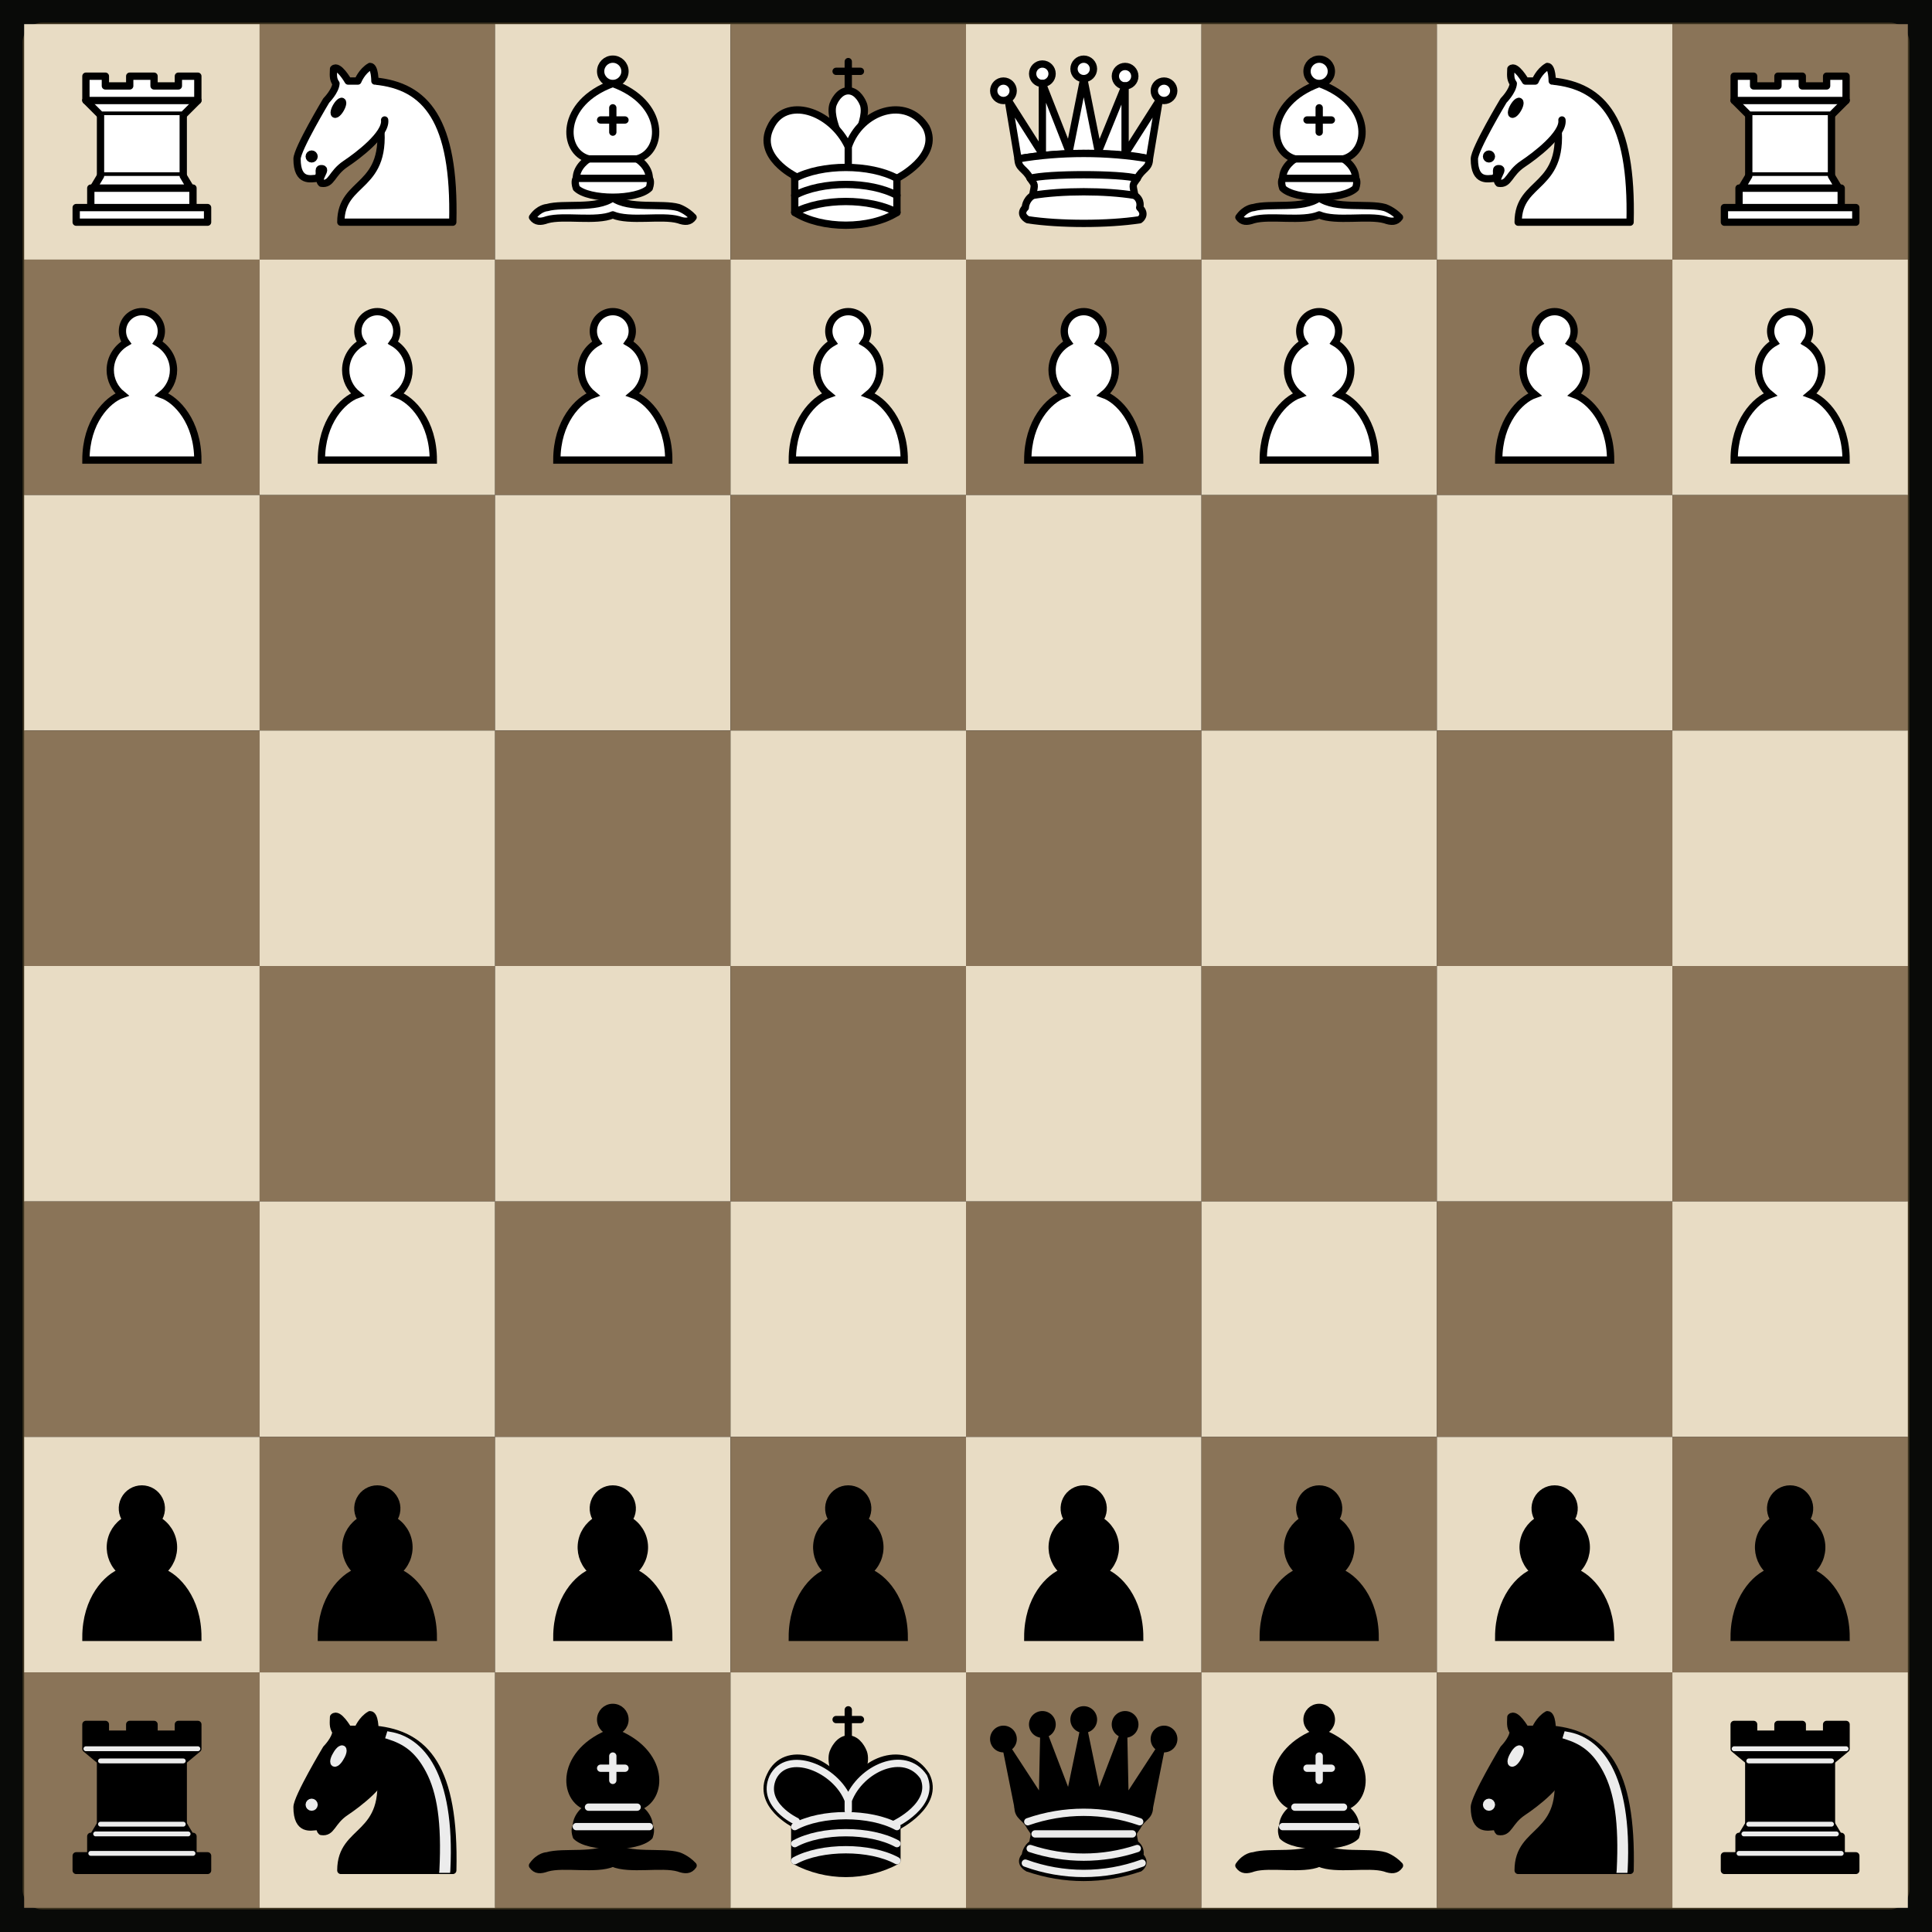
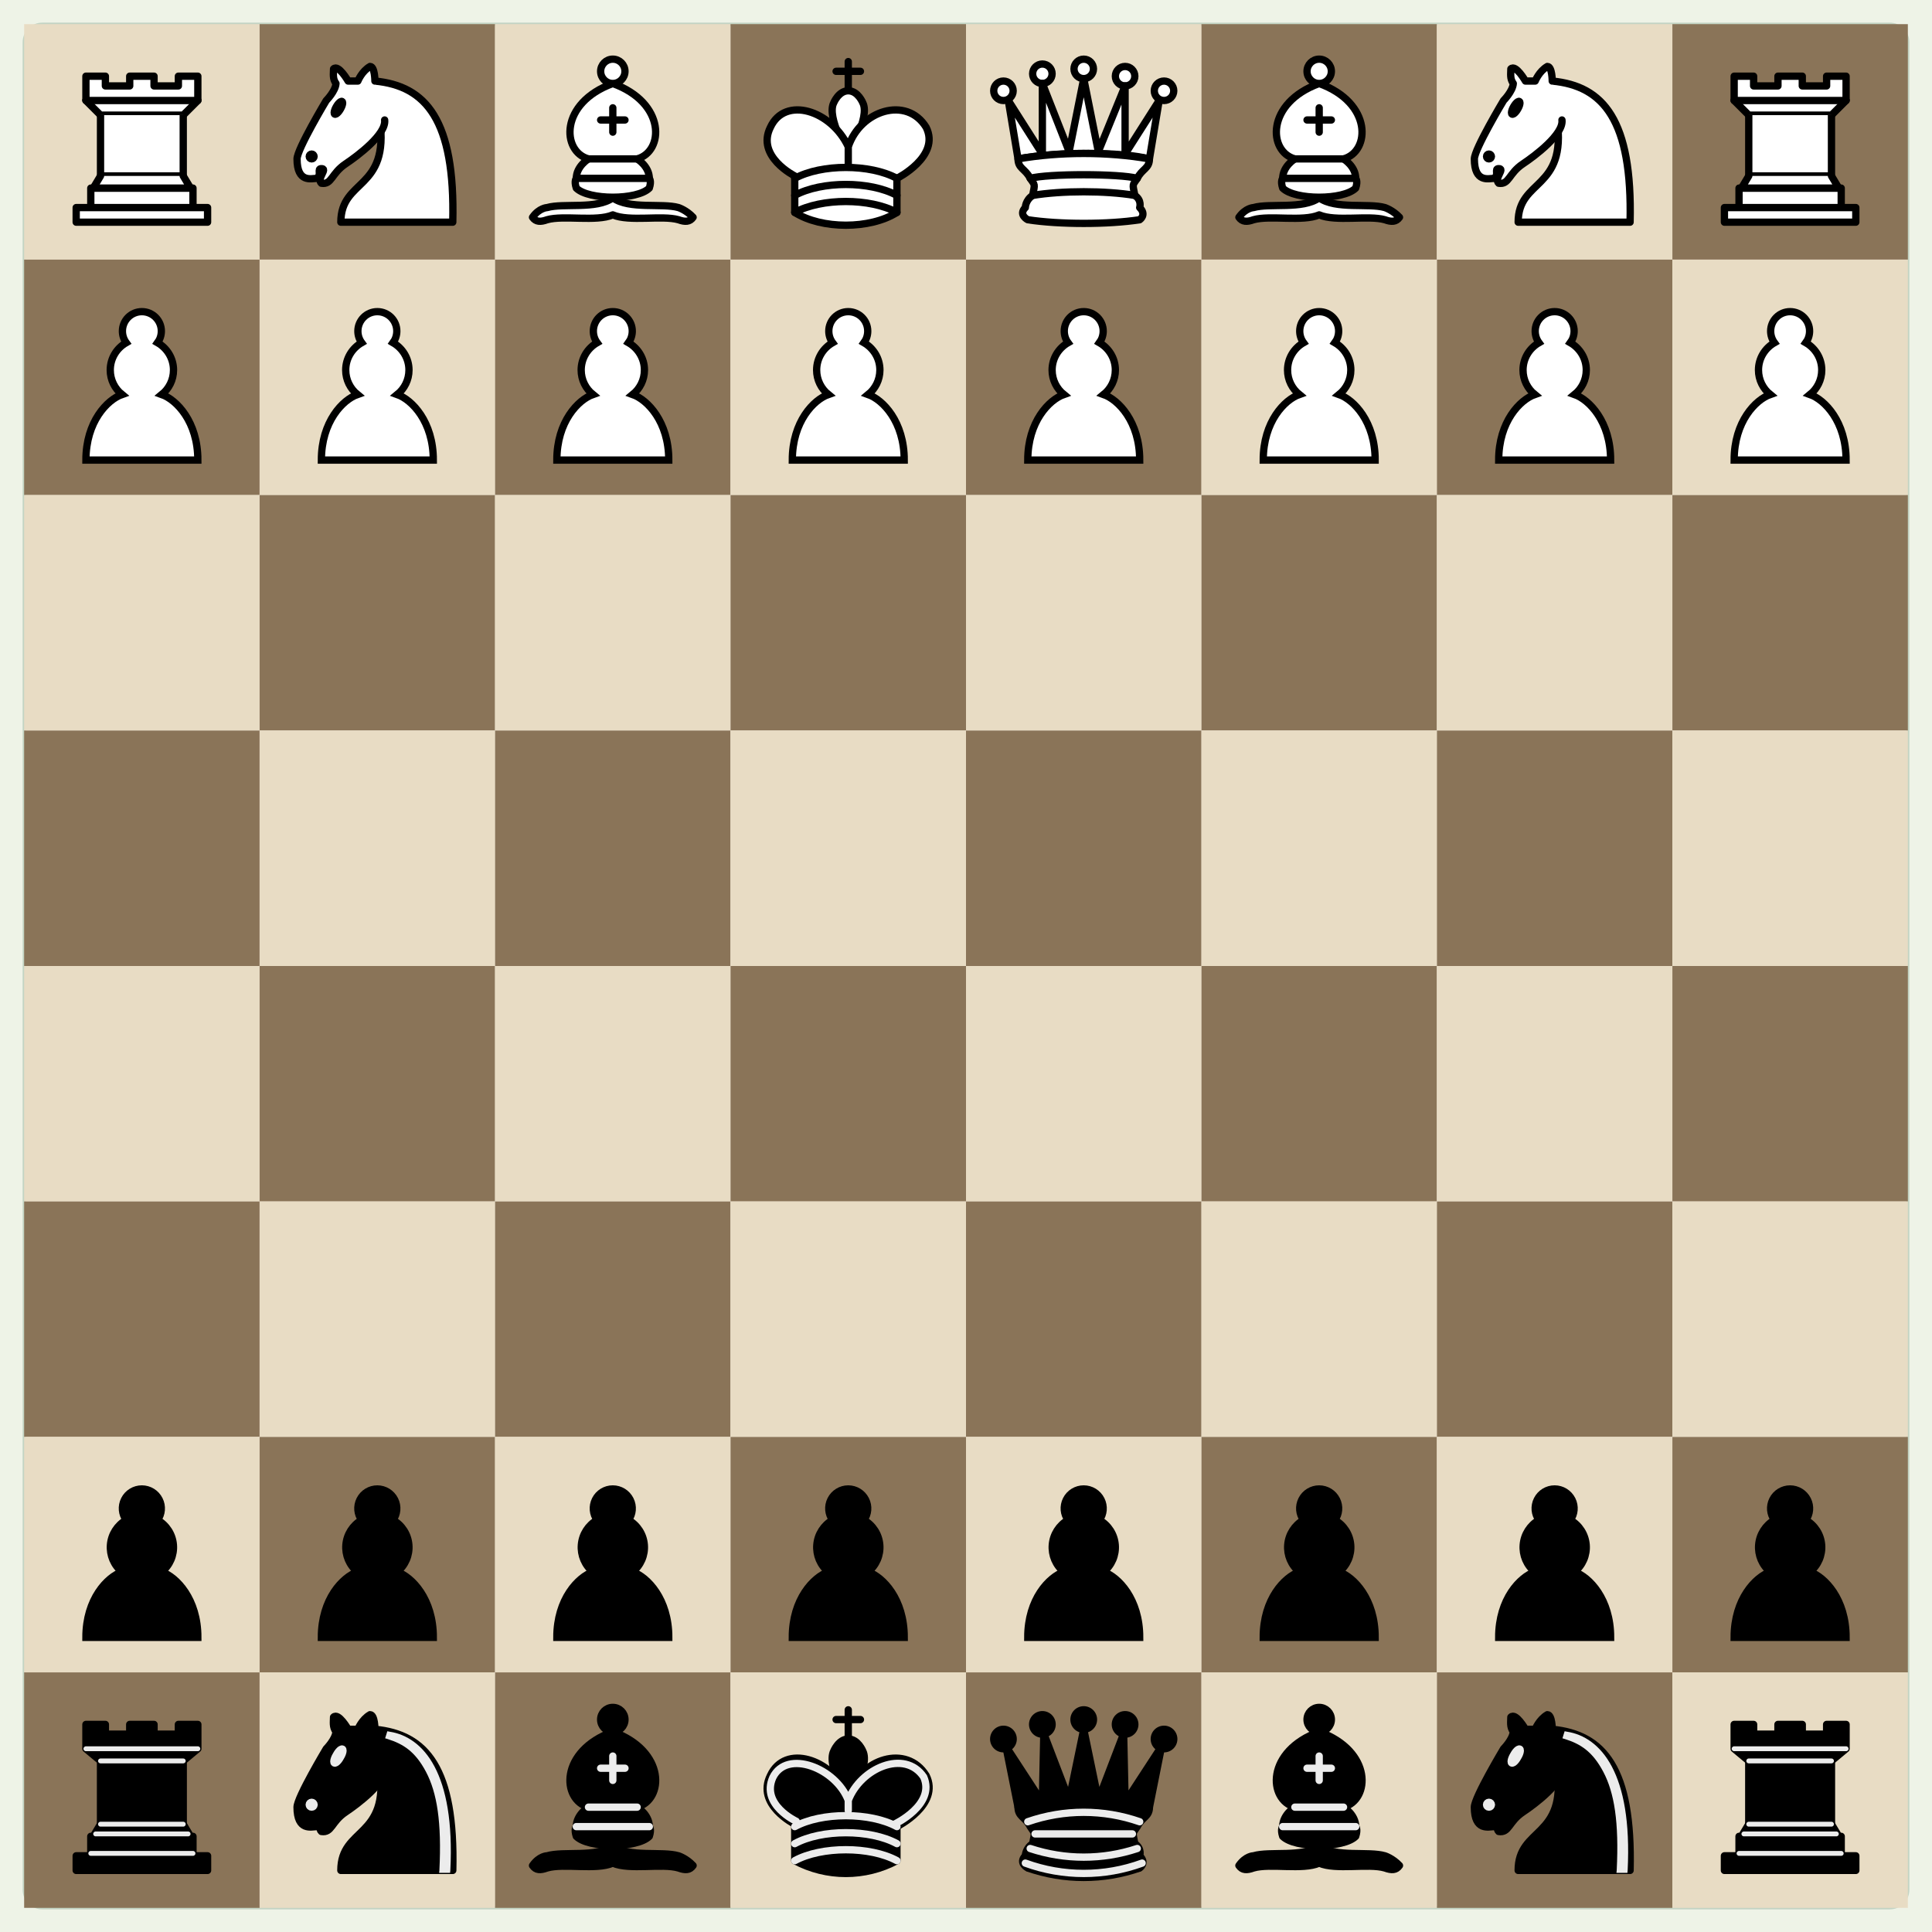
<svg xmlns="http://www.w3.org/2000/svg" width="640" height="640" viewBox="0 0 640 640" role="img" aria-label="Easy King's Indian Defense">
  <defs>
    <symbol id="piece-wk" viewBox="0 0 45 45">
      <g fill="none" fill-rule="evenodd" stroke="#000" stroke-linecap="round" stroke-linejoin="round" stroke-width="1.5">
        <path stroke-linejoin="miter" d="M22.5 11.63V6M20 8h5" />
        <path fill="#fff" stroke-linecap="butt" stroke-linejoin="miter" d="M22.5 25s4.5-7.5 3-10.5c0 0-1-2.5-3-2.5s-3 2.5-3 2.5c-1.5 3 3 10.5 3 10.5" />
        <path fill="#fff" d="M11.5 37c5.5 3.5 15.5 3.5 21 0v-7s9-4.5 6-10.5c-4-6.5-13.5-3.5-16 4V27v-3.5c-3.5-7.5-13-10.5-16-4-3 6 5 10 5 10z" />
        <path d="M11.5 30c5.5-3 15.5-3 21 0m-21 3.5c5.5-3 15.5-3 21 0m-21 3.5c5.5-3 15.5-3 21 0" />
      </g>
    </symbol>
    <symbol id="piece-wq" viewBox="0 0 45 45">
      <g fill="#fff" fill-rule="evenodd" stroke="#000" stroke-linecap="round" stroke-linejoin="round" stroke-width="1.5">
        <path d="M8 12a2 2 0 1 1-4 0 2 2 0 1 1 4 0m16.5-4.5a2 2 0 1 1-4 0 2 2 0 1 1 4 0M41 12a2 2 0 1 1-4 0 2 2 0 1 1 4 0M16 8.5a2 2 0 1 1-4 0 2 2 0 1 1 4 0M33 9a2 2 0 1 1-4 0 2 2 0 1 1 4 0" />
        <path stroke-linecap="butt" d="M9 26c8.5-1.5 21-1.5 27 0l2-12-7 11V11l-5.5 13.5-3-15-3 15-5.5-14V25L7 14z" />
        <path stroke-linecap="butt" d="M9 26c0 2 1.5 2 2.5 4 1 1.5 1 1 .5 3.5-1.5 1-1.5 2.5-1.5 2.5-1.5 1.5.5 2.5.5 2.5 6.5 1 16.5 1 23 0 0 0 1.5-1 0-2.5 0 0 .5-1.5-1-2.5-.5-2.5-.5-2 .5-3.5 1-2 2.5-2 2.5-4-8.5-1.5-18.5-1.5-27 0z" />
        <path fill="none" d="M11.5 30c3.5-1 18.5-1 22 0M12 33.5c6-1 15-1 21 0" />
      </g>
    </symbol>
    <symbol id="piece-wr" viewBox="0 0 45 45">
      <g fill="#fff" fill-rule="evenodd" stroke="#000" stroke-linecap="round" stroke-linejoin="round" stroke-width="1.5">
        <path stroke-linecap="butt" d="M9 39h27v-3H9zm3-3v-4h21v4zm-1-22V9h4v2h5V9h5v2h5V9h4v5" />
        <path d="m34 14-3 3H14l-3-3" />
        <path stroke-linecap="butt" stroke-linejoin="miter" d="M31 17v12.5H14V17" />
        <path d="m31 29.5 1.5 2.5h-20l1.5-2.5" />
        <path fill="none" stroke-linejoin="miter" d="M11 14h23" />
      </g>
    </symbol>
    <symbol id="piece-wb" viewBox="0 0 45 45">
      <g fill="none" fill-rule="evenodd" stroke="#000" stroke-linecap="round" stroke-linejoin="round" stroke-width="1.5">
        <g fill="#fff" stroke-linecap="butt">
          <path d="M9 36c3.39-.97 10.11.43 13.5-2 3.39 2.43 10.11 1.03 13.5 2 0 0 1.65.54 3 2-.68.97-1.65.99-3 .5-3.39-.97-10.11.46-13.5-1-3.39 1.46-10.11.03-13.5 1-1.35.49-2.32.47-3-.5 1.35-1.94 3-2 3-2z" />
          <path d="M15 32c2.5 2.5 12.5 2.5 15 0 .5-1.5 0-2 0-2 0-2.5-2.5-4-2.5-4 5.5-1.5 6-11.5-5-15.5-11 4-10.5 14-5 15.5 0 0-2.5 1.5-2.5 4 0 0-.5.5 0 2z" />
          <path d="M25 8a2.5 2.5 0 1 1-5 0 2.5 2.5 0 1 1 5 0z" />
        </g>
        <path stroke-linejoin="miter" d="M17.5 26h10M15 30h15m-7.5-14.5v5M20 18h5" />
      </g>
    </symbol>
    <symbol id="piece-wn" viewBox="0 0 45 45">
      <g fill="none" fill-rule="evenodd" stroke="#000" stroke-linecap="round" stroke-linejoin="round" stroke-width="1.5">
        <path fill="#fff" d="M22 10c10.5 1 16.5 8 16 29H15c0-9 10-6.5 8-21" />
        <path fill="#fff" d="M24 18c.38 2.91-5.55 7.37-8 9-3 2-2.82 4.34-5 4-1.042-.94 1.41-3.04 0-3-1 0 .19 1.23-1 2-1 0-4.003 1-4-4 0-2 6-12 6-12s1.89-1.9 2-3.5c-.73-.994-.5-2-.5-3 1-1 3 2.5 3 2.5h2s.78-1.992 2.5-3c1 0 1 3 1 3" />
        <path fill="#000" d="M9.5 25.5a.5.5 0 1 1-1 0 .5.5 0 1 1 1 0m5.433-9.75a.5 1.5 30 1 1-.866-.5.5 1.5 30 1 1 .866.5" />
      </g>
    </symbol>
    <symbol id="piece-wp" viewBox="0 0 45 45">
      <path fill="#fff" stroke="#000" stroke-linecap="round" stroke-width="1.5" d="M22.5 9c-2.21 0-4 1.79-4 4 0 .89.29 1.71.78 2.38C17.33 16.5 16 18.59 16 21c0 2.03.94 3.84 2.41 5.03-3 1.06-7.41 5.55-7.41 13.47h23c0-7.92-4.41-12.41-7.41-13.47 1.47-1.19 2.41-3 2.41-5.03 0-2.41-1.33-4.5-3.28-5.62.49-.67.78-1.49.78-2.38 0-2.21-1.79-4-4-4z" />
    </symbol>
    <symbol id="piece-bk" viewBox="0 0 45 45">
      <g fill="none" fill-rule="evenodd" stroke="#000" stroke-linecap="round" stroke-linejoin="round" stroke-width="1.5">
        <path stroke-linejoin="miter" d="M22.5 11.6V6" />
        <path fill="#000" stroke-linecap="butt" stroke-linejoin="miter" d="M22.5 25s4.5-7.5 3-10.5c0 0-1-2.5-3-2.5s-3 2.5-3 2.5c-1.5 3 3 10.5 3 10.5" />
        <path fill="#000" d="M11.5 37a22.3 22.3 0 0 0 21 0v-7s9-4.5 6-10.5c-4-6.5-13.5-3.5-16 4V27v-3.5c-3.5-7.5-13-10.5-16-4-3 6 5 10 5 10z" />
        <path stroke-linejoin="miter" d="M20 8h5" />
        <path stroke="#ececec" d="M32 29.5s8.5-4 6-9.7C34.1 14 25 18 22.5 24.6v2.1-2.1C20 18 9.9 14 7 19.9c-2.5 5.6 4.8 9 4.8 9" />
        <path stroke="#ececec" d="M11.5 30c5.5-3 15.5-3 21 0m-21 3.5c5.5-3 15.5-3 21 0m-21 3.5c5.5-3 15.5-3 21 0" />
      </g>
    </symbol>
    <symbol id="piece-bq" viewBox="0 0 45 45">
      <g fill-rule="evenodd" stroke="#000" stroke-linecap="round" stroke-linejoin="round" stroke-width="1.5">
        <g stroke="none">
          <circle cx="6" cy="12" r="2.75" />
          <circle cx="14" cy="9" r="2.75" />
          <circle cx="22.5" cy="8" r="2.75" />
          <circle cx="31" cy="9" r="2.75" />
          <circle cx="39" cy="12" r="2.75" />
        </g>
        <path stroke-linecap="butt" d="M9 26c8.5-1.5 21-1.5 27 0l2.5-12.5L31 25l-.3-14.1-5.2 13.6-3-14.5-3 14.5-5.2-13.6L14 25 6.5 13.5z" />
        <path stroke-linecap="butt" d="M9 26c0 2 1.5 2 2.5 4 1 1.5 1 1 .5 3.5-1.5 1-1.5 2.5-1.5 2.5-1.5 1.5.5 2.5.5 2.5 6.5 1 16.5 1 23 0 0 0 1.5-1 0-2.5 0 0 .5-1.5-1-2.5-.5-2.5-.5-2 .5-3.5 1-2 2.5-2 2.5-4-8.5-1.5-18.5-1.5-27 0z" />
        <path fill="none" stroke-linecap="butt" d="M11 38.5a35 35 1 0 0 23 0" />
        <path fill="none" stroke="#ececec" d="M11 29a35 35 1 0 1 23 0m-21.5 2.5h20m-21 3a35 35 1 0 0 22 0m-23 3a35 35 1 0 0 24 0" />
      </g>
    </symbol>
    <symbol id="piece-br" viewBox="0 0 45 45">
      <g fill-rule="evenodd" stroke="#000" stroke-linecap="round" stroke-linejoin="round" stroke-width="1.5">
        <path stroke-linecap="butt" d="M9 39h27v-3H9zm3.5-7 1.5-2.5h17l1.5 2.5zm-.5 4v-4h21v4z" />
        <path stroke-linecap="butt" stroke-linejoin="miter" d="M14 29.5v-13h17v13z" />
        <path stroke-linecap="butt" d="M14 16.5 11 14h23l-3 2.5zM11 14V9h4v2h5V9h5v2h5V9h4v5z" />
        <path fill="none" stroke="#ececec" stroke-linejoin="miter" stroke-width="1" d="M12 35.5h21m-20-4h19m-18-2h17m-17-13h17M11 14h23" />
      </g>
    </symbol>
    <symbol id="piece-bb" viewBox="0 0 45 45">
      <g fill="none" fill-rule="evenodd" stroke="#000" stroke-linecap="round" stroke-linejoin="round" stroke-width="1.5">
        <g fill="#000" stroke-linecap="butt">
          <path d="M9 36c3.4-1 10.1.4 13.5-2 3.4 2.4 10.1 1 13.5 2 0 0 1.6.5 3 2-.7 1-1.6 1-3 .5-3.4-1-10.1.5-13.5-1-3.4 1.5-10.1 0-13.5 1-1.4.5-2.3.5-3-.5 1.4-2 3-2 3-2z" />
          <path d="M15 32c2.5 2.5 12.5 2.5 15 0 .5-1.5 0-2 0-2 0-2.5-2.5-4-2.5-4 5.5-1.5 6-11.5-5-15.5-11 4-10.5 14-5 15.5 0 0-2.5 1.5-2.5 4 0 0-.5.5 0 2z" />
          <path d="M25 8a2.5 2.5 0 1 1-5 0 2.5 2.5 0 1 1 5 0z" />
        </g>
        <path stroke="#ececec" stroke-linejoin="miter" d="M17.5 26h10M15 30h15m-7.5-14.5v5M20 18h5" />
      </g>
    </symbol>
    <symbol id="piece-bn" viewBox="0 0 45 45">
      <g fill="none" fill-rule="evenodd" stroke="#000" stroke-linecap="round" stroke-linejoin="round" stroke-width="1.5">
        <path fill="#000" d="M22 10c10.5 1 16.5 8 16 29H15c0-9 10-6.5 8-21" />
        <path fill="#000" d="M24 18c.38 2.91-5.55 7.37-8 9-3 2-2.82 4.34-5 4-1.04-.94 1.41-3.04 0-3-1 0 .19 1.23-1 2-1 0-4 1-4-4 0-2 6-12 6-12s1.89-1.9 2-3.5c-.73-1-.5-2-.5-3 1-1 3 2.5 3 2.5h2s.78-2 2.5-3c1 0 1 3 1 3" />
        <path fill="#ececec" stroke="#ececec" d="M9.5 25.5a.5.5 0 1 1-1 0 .5.5 0 1 1 1 0m5.43-9.75a.5 1.5 30 1 1-.86-.5.5 1.5 30 1 1 .86.5" />
        <path fill="#ececec" stroke="none" d="m24.55 10.4-.45 1.45.5.15c3.15 1 5.65 2.49 7.9 6.75S35.75 29.06 35.25 39l-.05.5h2.25l.05-.5c.5-10.06-.88-16.85-3.25-21.34s-5.79-6.64-9.19-7.16z" />
      </g>
    </symbol>
    <symbol id="piece-bp" viewBox="0 0 45 45">
      <path stroke="#000" stroke-linecap="round" stroke-width="1.5" d="M22.5 9a4 4 0 0 0-3.22 6.38 6.48 6.48 0 0 0-.87 10.65c-3 1.06-7.41 5.55-7.41 13.47h23c0-7.92-4.41-12.41-7.41-13.47a6.46 6.46 0 0 0-.87-10.65A4.01 4.01 0 0 0 22.5 9z" />
    </symbol>
  </defs>
-   <rect width="640" height="640" fill="#090a08" />
-   <rect x="8" y="8" width="624" height="624" rx="6" fill="#111" stroke="#c5a059" stroke-opacity="0.28" />
+   <rect width="640" height="640" fill="#eef3e7" />
+   <rect x="8" y="8" width="624" height="624" rx="6" fill="#f7f3e8" stroke="#b8cbbb" stroke-opacity="0.8" />
  <rect x="8" y="8" width="78" height="78" fill="#e8dcc4" />
  <rect x="86" y="8" width="78" height="78" fill="#8a7458" />
  <rect x="164" y="8" width="78" height="78" fill="#e8dcc4" />
  <rect x="242" y="8" width="78" height="78" fill="#8a7458" />
  <rect x="320" y="8" width="78" height="78" fill="#e8dcc4" />
  <rect x="398" y="8" width="78" height="78" fill="#8a7458" />
  <rect x="476" y="8" width="78" height="78" fill="#e8dcc4" />
  <rect x="554" y="8" width="78" height="78" fill="#8a7458" />
  <rect x="8" y="86" width="78" height="78" fill="#8a7458" />
  <rect x="86" y="86" width="78" height="78" fill="#e8dcc4" />
  <rect x="164" y="86" width="78" height="78" fill="#8a7458" />
  <rect x="242" y="86" width="78" height="78" fill="#e8dcc4" />
  <rect x="320" y="86" width="78" height="78" fill="#8a7458" />
  <rect x="398" y="86" width="78" height="78" fill="#e8dcc4" />
  <rect x="476" y="86" width="78" height="78" fill="#8a7458" />
  <rect x="554" y="86" width="78" height="78" fill="#e8dcc4" />
  <rect x="8" y="164" width="78" height="78" fill="#e8dcc4" />
  <rect x="86" y="164" width="78" height="78" fill="#8a7458" />
  <rect x="164" y="164" width="78" height="78" fill="#e8dcc4" />
  <rect x="242" y="164" width="78" height="78" fill="#8a7458" />
  <rect x="320" y="164" width="78" height="78" fill="#e8dcc4" />
  <rect x="398" y="164" width="78" height="78" fill="#8a7458" />
  <rect x="476" y="164" width="78" height="78" fill="#e8dcc4" />
  <rect x="554" y="164" width="78" height="78" fill="#8a7458" />
  <rect x="8" y="242" width="78" height="78" fill="#8a7458" />
  <rect x="86" y="242" width="78" height="78" fill="#e8dcc4" />
  <rect x="164" y="242" width="78" height="78" fill="#8a7458" />
  <rect x="242" y="242" width="78" height="78" fill="#e8dcc4" />
  <rect x="320" y="242" width="78" height="78" fill="#8a7458" />
  <rect x="398" y="242" width="78" height="78" fill="#e8dcc4" />
  <rect x="476" y="242" width="78" height="78" fill="#8a7458" />
  <rect x="554" y="242" width="78" height="78" fill="#e8dcc4" />
  <rect x="8" y="320" width="78" height="78" fill="#e8dcc4" />
  <rect x="86" y="320" width="78" height="78" fill="#8a7458" />
  <rect x="164" y="320" width="78" height="78" fill="#e8dcc4" />
  <rect x="242" y="320" width="78" height="78" fill="#8a7458" />
  <rect x="320" y="320" width="78" height="78" fill="#e8dcc4" />
  <rect x="398" y="320" width="78" height="78" fill="#8a7458" />
  <rect x="476" y="320" width="78" height="78" fill="#e8dcc4" />
  <rect x="554" y="320" width="78" height="78" fill="#8a7458" />
  <rect x="8" y="398" width="78" height="78" fill="#8a7458" />
  <rect x="86" y="398" width="78" height="78" fill="#e8dcc4" />
  <rect x="164" y="398" width="78" height="78" fill="#8a7458" />
  <rect x="242" y="398" width="78" height="78" fill="#e8dcc4" />
  <rect x="320" y="398" width="78" height="78" fill="#8a7458" />
  <rect x="398" y="398" width="78" height="78" fill="#e8dcc4" />
  <rect x="476" y="398" width="78" height="78" fill="#8a7458" />
  <rect x="554" y="398" width="78" height="78" fill="#e8dcc4" />
  <rect x="8" y="476" width="78" height="78" fill="#e8dcc4" />
  <rect x="86" y="476" width="78" height="78" fill="#8a7458" />
  <rect x="164" y="476" width="78" height="78" fill="#e8dcc4" />
  <rect x="242" y="476" width="78" height="78" fill="#8a7458" />
  <rect x="320" y="476" width="78" height="78" fill="#e8dcc4" />
  <rect x="398" y="476" width="78" height="78" fill="#8a7458" />
  <rect x="476" y="476" width="78" height="78" fill="#e8dcc4" />
  <rect x="554" y="476" width="78" height="78" fill="#8a7458" />
  <rect x="8" y="554" width="78" height="78" fill="#8a7458" />
  <rect x="86" y="554" width="78" height="78" fill="#e8dcc4" />
  <rect x="164" y="554" width="78" height="78" fill="#8a7458" />
  <rect x="242" y="554" width="78" height="78" fill="#e8dcc4" />
  <rect x="320" y="554" width="78" height="78" fill="#8a7458" />
  <rect x="398" y="554" width="78" height="78" fill="#e8dcc4" />
  <rect x="476" y="554" width="78" height="78" fill="#8a7458" />
  <rect x="554" y="554" width="78" height="78" fill="#e8dcc4" />
  <use href="#piece-wr" x="10.73" y="10.73" width="72.54" height="72.54" />
  <use href="#piece-wn" x="88.73" y="10.73" width="72.54" height="72.54" />
  <use href="#piece-wb" x="166.73" y="10.73" width="72.54" height="72.54" />
  <use href="#piece-wk" x="244.73" y="10.73" width="72.54" height="72.54" />
  <use href="#piece-wq" x="322.73" y="10.73" width="72.54" height="72.54" />
  <use href="#piece-wb" x="400.73" y="10.73" width="72.54" height="72.54" />
  <use href="#piece-wn" x="478.73" y="10.73" width="72.54" height="72.54" />
  <use href="#piece-wr" x="556.73" y="10.73" width="72.54" height="72.54" />
  <use href="#piece-wp" x="10.73" y="88.73" width="72.54" height="72.54" />
  <use href="#piece-wp" x="88.73" y="88.73" width="72.54" height="72.54" />
  <use href="#piece-wp" x="166.73" y="88.73" width="72.54" height="72.54" />
  <use href="#piece-wp" x="244.73" y="88.73" width="72.54" height="72.54" />
  <use href="#piece-wp" x="322.73" y="88.73" width="72.54" height="72.54" />
  <use href="#piece-wp" x="400.73" y="88.73" width="72.54" height="72.54" />
  <use href="#piece-wp" x="478.73" y="88.73" width="72.54" height="72.54" />
  <use href="#piece-wp" x="556.73" y="88.73" width="72.54" height="72.54" />
  <use href="#piece-bp" x="10.73" y="478.73" width="72.54" height="72.54" />
  <use href="#piece-bp" x="88.73" y="478.73" width="72.54" height="72.54" />
  <use href="#piece-bp" x="166.73" y="478.73" width="72.54" height="72.54" />
  <use href="#piece-bp" x="244.73" y="478.73" width="72.54" height="72.54" />
  <use href="#piece-bp" x="322.73" y="478.73" width="72.54" height="72.54" />
  <use href="#piece-bp" x="400.73" y="478.73" width="72.54" height="72.54" />
  <use href="#piece-bp" x="478.73" y="478.73" width="72.54" height="72.54" />
  <use href="#piece-bp" x="556.73" y="478.73" width="72.54" height="72.54" />
  <use href="#piece-br" x="10.73" y="556.73" width="72.54" height="72.54" />
  <use href="#piece-bn" x="88.73" y="556.73" width="72.54" height="72.54" />
  <use href="#piece-bb" x="166.73" y="556.73" width="72.54" height="72.54" />
  <use href="#piece-bk" x="244.73" y="556.73" width="72.54" height="72.54" />
  <use href="#piece-bq" x="322.73" y="556.73" width="72.54" height="72.54" />
  <use href="#piece-bb" x="400.73" y="556.73" width="72.54" height="72.54" />
  <use href="#piece-bn" x="478.73" y="556.73" width="72.54" height="72.54" />
  <use href="#piece-br" x="556.73" y="556.73" width="72.54" height="72.54" />
</svg>
